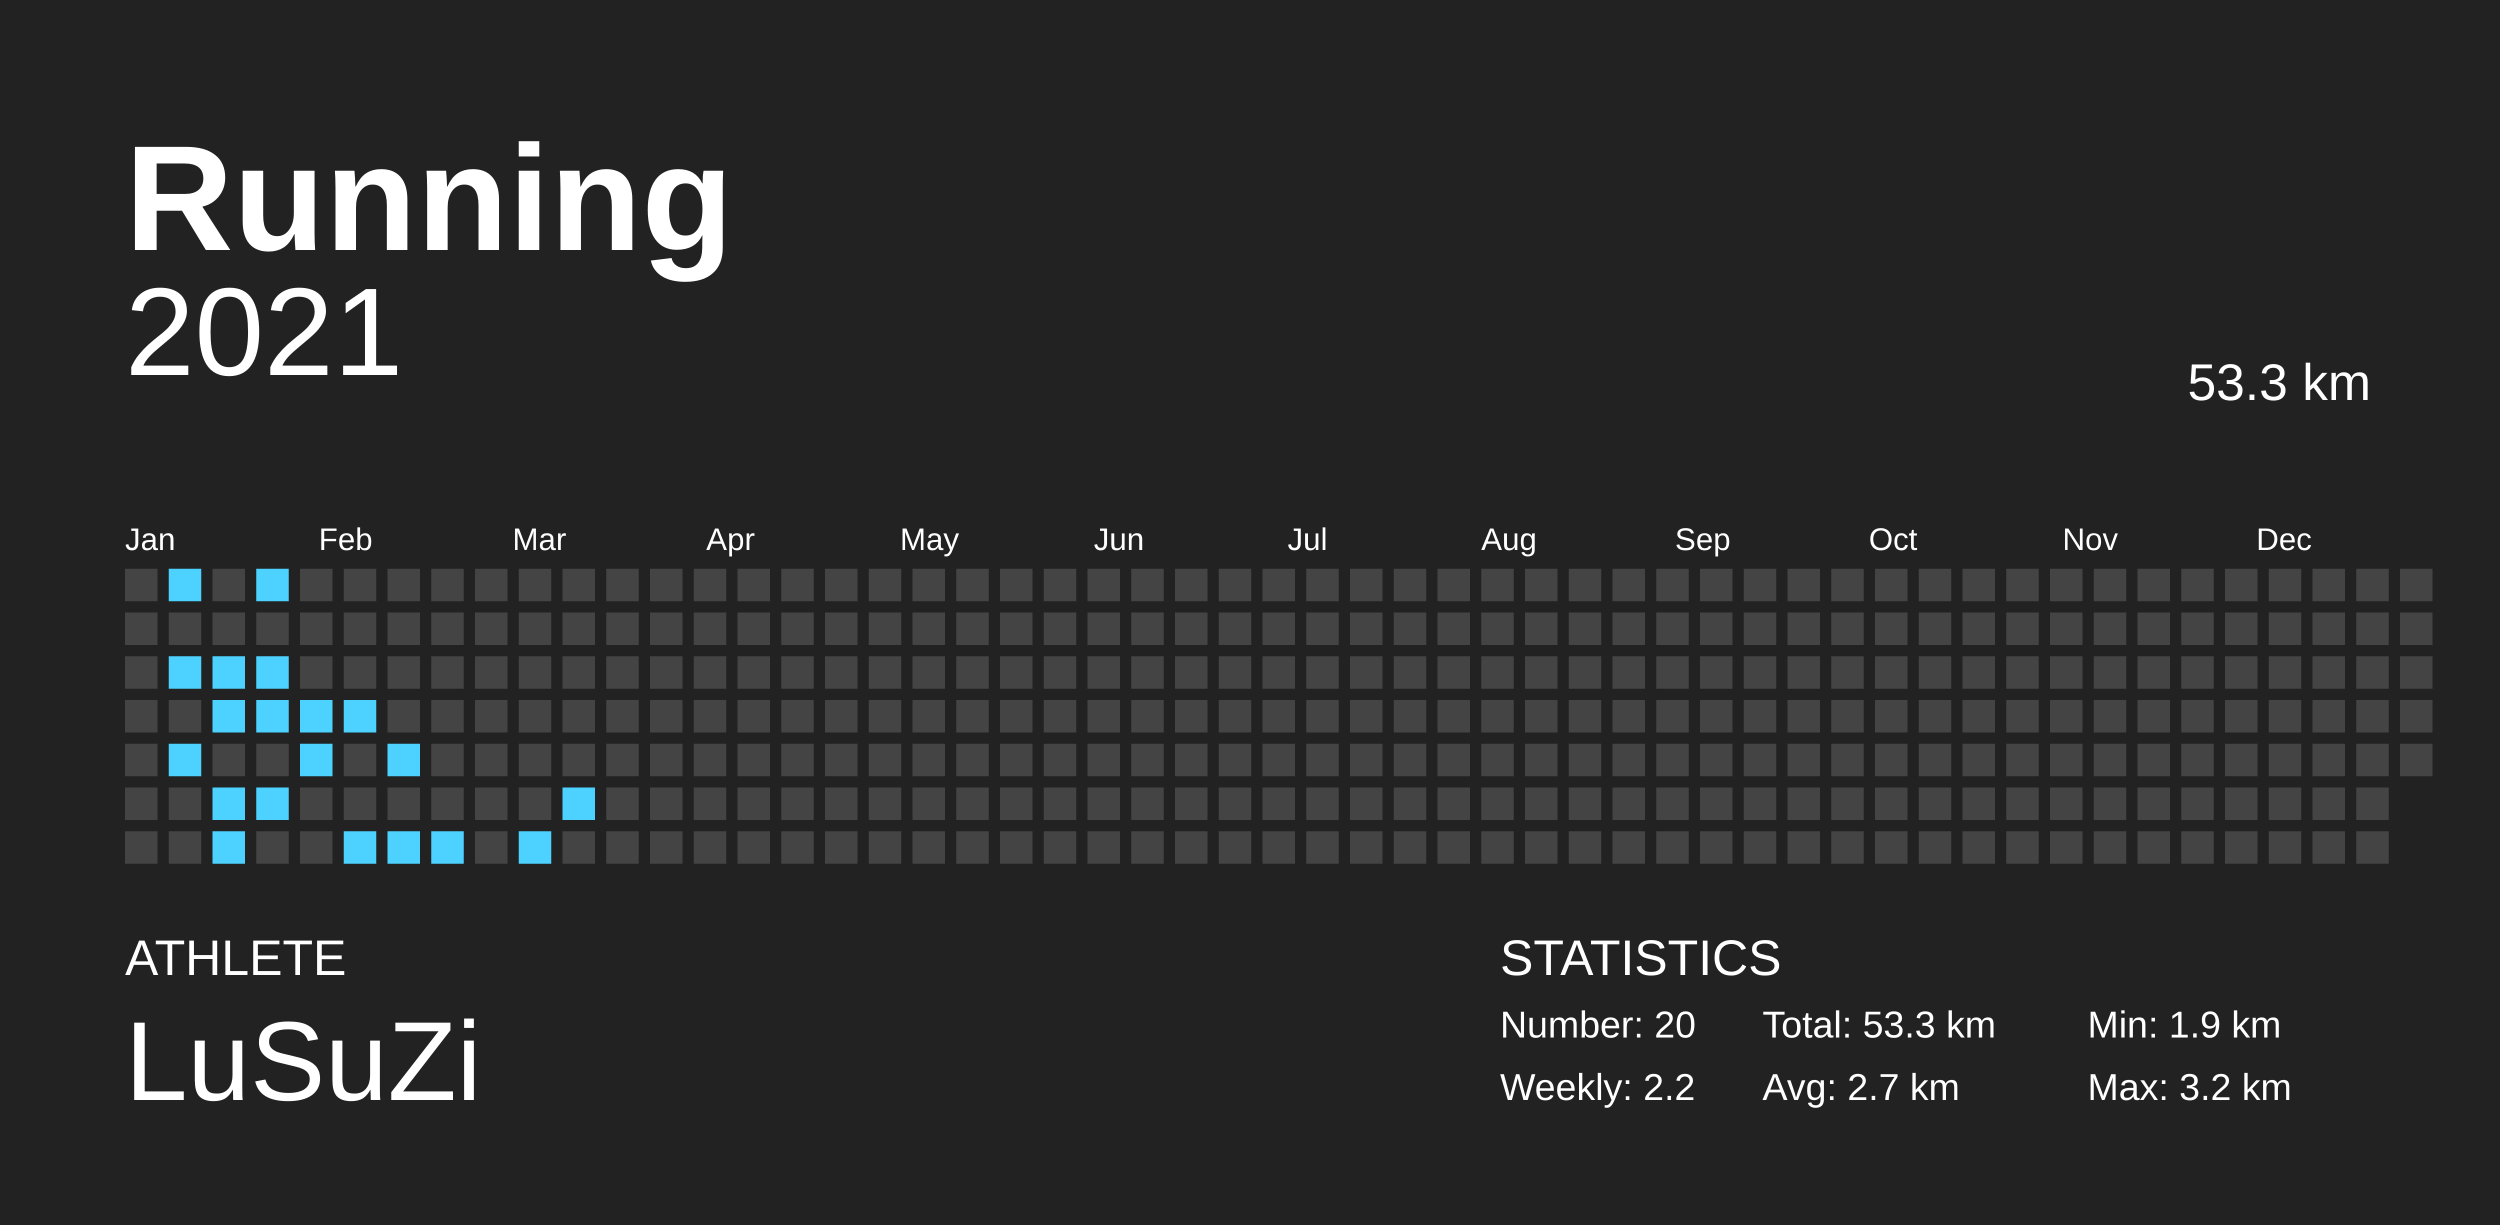
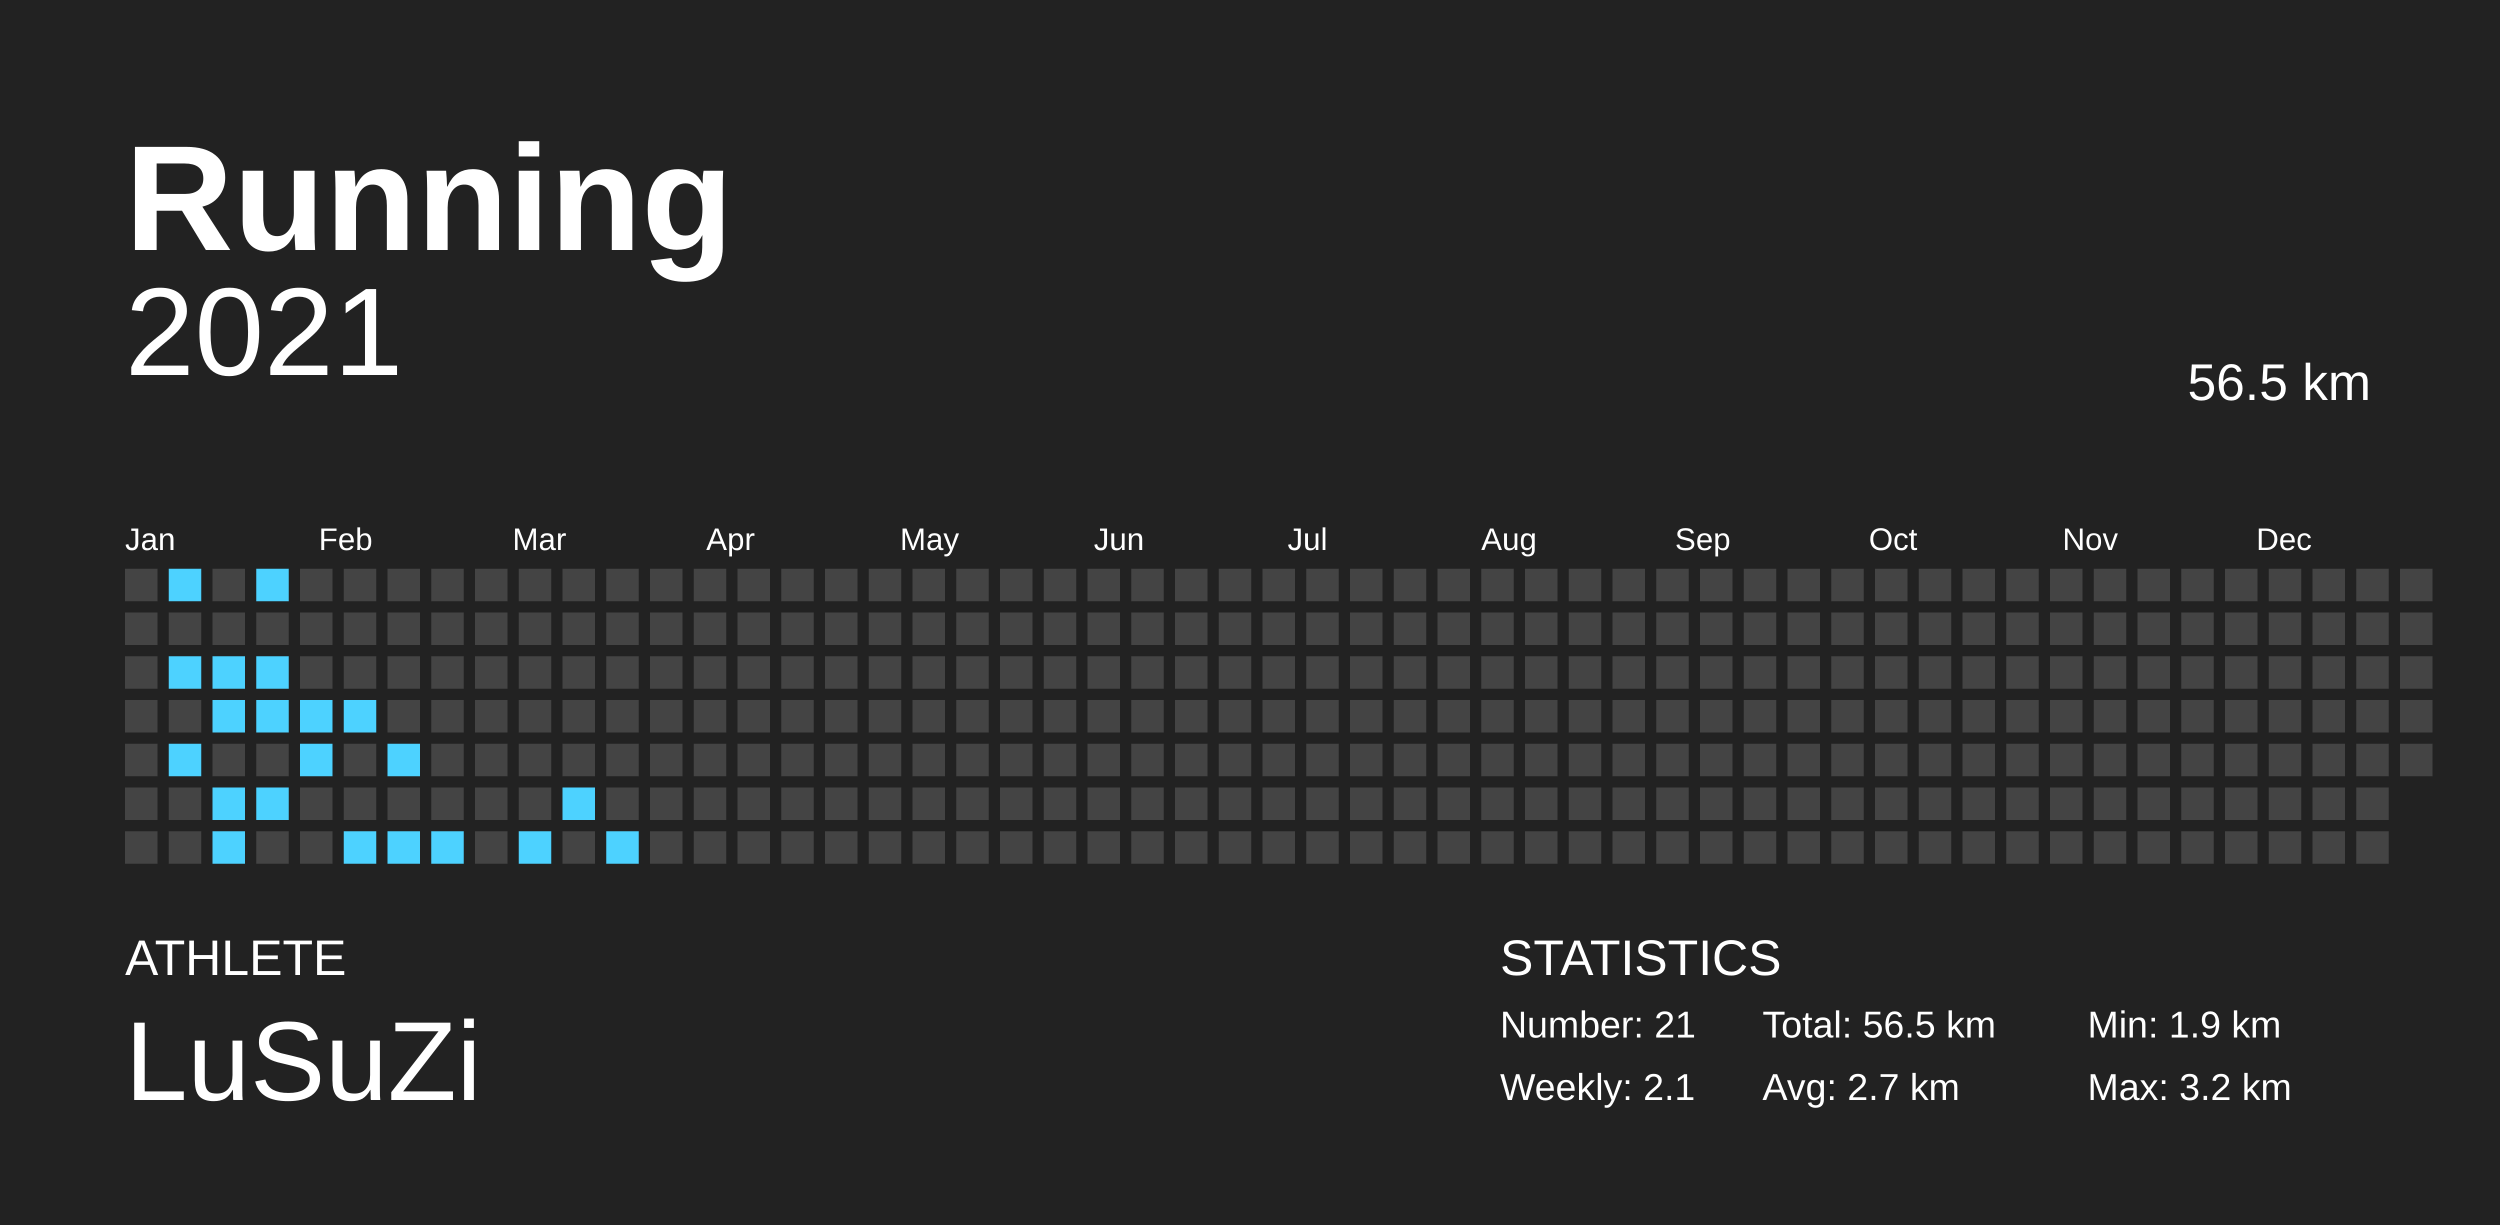
<svg xmlns="http://www.w3.org/2000/svg" baseProfile="full" height="98mm" version="1.1" viewBox="0,0,200,98" width="200mm">
  <defs />
  <rect fill="#222222" height="98" width="200" x="0" y="0" />
  <text fill="#FFFFFF" style="font-size:12px; font-family:Arial; font-weight:bold;" x="10" y="20">Running</text>
  <text fill="#FFFFFF" style="font-size:4px; font-family:Arial" x="10" y="78">ATHLETE</text>
  <text fill="#FFFFFF" style="font-size:9px; font-family:Arial" x="10" y="88">LuSuZi</text>
  <text fill="#FFFFFF" style="font-size:4px; font-family:Arial" x="120" y="78">STATISTICS</text>
-   <text fill="#FFFFFF" style="font-size:3px; font-family:Arial" x="120" y="83">Number: 20</text>
-   <text fill="#FFFFFF" style="font-size:3px; font-family:Arial" x="120" y="88">Weekly: 2.2</text>
-   <text fill="#FFFFFF" style="font-size:3px; font-family:Arial" x="141" y="83">Total: 53.3 km</text>
+   <text fill="#FFFFFF" style="font-size:3px; font-family:Arial" x="120" y="83">Number: 21</text>
+   <text fill="#FFFFFF" style="font-size:3px; font-family:Arial" x="120" y="88">Weekly: 2.1</text>
+   <text fill="#FFFFFF" style="font-size:3px; font-family:Arial" x="141" y="83">Total: 56.5 km</text>
  <text fill="#FFFFFF" style="font-size:3px; font-family:Arial" x="141" y="88">Avg: 2.7 km</text>
  <text fill="#FFFFFF" style="font-size:3px; font-family:Arial" x="167" y="83">Min: 1.9 km</text>
  <text fill="#FFFFFF" style="font-size:3px; font-family:Arial" x="167" y="88">Max: 3.2 km</text>
  <text alignment-baseline="hanging" fill="#FFFFFF" style="font-size:10.0px; font-family:Arial;" x="10" y="30">2021</text>
-   <text alignment-baseline="hanging" fill="#FFFFFF" style="font-size:4.125px; font-family:Arial;" x="175" y="32">53.3 km</text>
+   <text alignment-baseline="hanging" fill="#FFFFFF" style="font-size:4.125px; font-family:Arial;" x="175" y="32">56.5 km</text>
  <text fill="#FFFFFF" style="font-size:2.5px; font-family:Arial" x="10.0" y="44">Jan</text>
  <text fill="#FFFFFF" style="font-size:2.5px; font-family:Arial" x="25.5" y="44">Feb</text>
  <text fill="#FFFFFF" style="font-size:2.5px; font-family:Arial" x="41.0" y="44">Mar</text>
  <text fill="#FFFFFF" style="font-size:2.5px; font-family:Arial" x="56.5" y="44">Apr</text>
  <text fill="#FFFFFF" style="font-size:2.5px; font-family:Arial" x="72.0" y="44">May</text>
  <text fill="#FFFFFF" style="font-size:2.5px; font-family:Arial" x="87.5" y="44">Jun</text>
  <text fill="#FFFFFF" style="font-size:2.5px; font-family:Arial" x="103.0" y="44">Jul</text>
  <text fill="#FFFFFF" style="font-size:2.5px; font-family:Arial" x="118.5" y="44">Aug</text>
  <text fill="#FFFFFF" style="font-size:2.5px; font-family:Arial" x="134.0" y="44">Sep</text>
  <text fill="#FFFFFF" style="font-size:2.5px; font-family:Arial" x="149.5" y="44">Oct</text>
  <text fill="#FFFFFF" style="font-size:2.5px; font-family:Arial" x="165.0" y="44">Nov</text>
  <text fill="#FFFFFF" style="font-size:2.5px; font-family:Arial" x="180.5" y="44">Dec</text>
  <rect fill="#444444" height="2.6" width="2.6" x="10.0" y="45.5" />
  <rect fill="#444444" height="2.6" width="2.6" x="10.0" y="49.0" />
  <rect fill="#444444" height="2.6" width="2.6" x="10.0" y="52.5" />
  <rect fill="#444444" height="2.6" width="2.6" x="10.0" y="56.0" />
  <rect fill="#444444" height="2.6" width="2.6" x="10.0" y="59.5" />
  <rect fill="#444444" height="2.6" width="2.6" x="10.0" y="63.0" />
  <rect fill="#444444" height="2.6" width="2.6" x="10.0" y="66.5" />
  <rect fill="#4dd2ff" height="2.6" width="2.6" x="13.5" y="45.5" />
  <rect fill="#444444" height="2.6" width="2.6" x="13.5" y="49.0" />
  <rect fill="#4dd2ff" height="2.6" width="2.6" x="13.5" y="52.5" />
  <rect fill="#444444" height="2.6" width="2.6" x="13.5" y="56.0" />
  <rect fill="#4dd2ff" height="2.6" width="2.6" x="13.5" y="59.5" />
  <rect fill="#444444" height="2.6" width="2.6" x="13.5" y="63.0" />
  <rect fill="#444444" height="2.6" width="2.6" x="13.5" y="66.5" />
  <rect fill="#444444" height="2.6" width="2.6" x="17.0" y="45.5" />
  <rect fill="#444444" height="2.6" width="2.6" x="17.0" y="49.0" />
  <rect fill="#4dd2ff" height="2.6" width="2.6" x="17.0" y="52.5" />
  <rect fill="#4dd2ff" height="2.6" width="2.6" x="17.0" y="56.0" />
  <rect fill="#444444" height="2.6" width="2.6" x="17.0" y="59.5" />
  <rect fill="#4dd2ff" height="2.6" width="2.6" x="17.0" y="63.0" />
  <rect fill="#4dd2ff" height="2.6" width="2.6" x="17.0" y="66.5" />
  <rect fill="#4dd2ff" height="2.6" width="2.6" x="20.5" y="45.5" />
  <rect fill="#444444" height="2.6" width="2.6" x="20.5" y="49.0" />
  <rect fill="#4dd2ff" height="2.6" width="2.6" x="20.5" y="52.5" />
  <rect fill="#4dd2ff" height="2.6" width="2.6" x="20.5" y="56.0" />
  <rect fill="#444444" height="2.6" width="2.6" x="20.5" y="59.5" />
  <rect fill="#4dd2ff" height="2.6" width="2.6" x="20.5" y="63.0" />
  <rect fill="#444444" height="2.6" width="2.6" x="20.5" y="66.5" />
  <rect fill="#444444" height="2.6" width="2.6" x="24.0" y="45.5" />
  <rect fill="#444444" height="2.6" width="2.6" x="24.0" y="49.0" />
  <rect fill="#444444" height="2.6" width="2.6" x="24.0" y="52.5" />
  <rect fill="#4dd2ff" height="2.6" width="2.6" x="24.0" y="56.0" />
  <rect fill="#4dd2ff" height="2.6" width="2.6" x="24.0" y="59.5" />
  <rect fill="#444444" height="2.6" width="2.6" x="24.0" y="63.0" />
  <rect fill="#444444" height="2.6" width="2.6" x="24.0" y="66.5" />
  <rect fill="#444444" height="2.6" width="2.6" x="27.5" y="45.5" />
  <rect fill="#444444" height="2.6" width="2.6" x="27.5" y="49.0" />
  <rect fill="#444444" height="2.6" width="2.6" x="27.5" y="52.5" />
  <rect fill="#4dd2ff" height="2.6" width="2.6" x="27.5" y="56.0" />
  <rect fill="#444444" height="2.6" width="2.6" x="27.5" y="59.5" />
  <rect fill="#444444" height="2.6" width="2.6" x="27.5" y="63.0" />
  <rect fill="#4dd2ff" height="2.6" width="2.6" x="27.5" y="66.5" />
  <rect fill="#444444" height="2.6" width="2.6" x="31.0" y="45.5" />
  <rect fill="#444444" height="2.6" width="2.6" x="31.0" y="49.0" />
  <rect fill="#444444" height="2.6" width="2.6" x="31.0" y="52.5" />
  <rect fill="#444444" height="2.6" width="2.6" x="31.0" y="56.0" />
  <rect fill="#4dd2ff" height="2.6" width="2.6" x="31.0" y="59.5" />
  <rect fill="#444444" height="2.6" width="2.6" x="31.0" y="63.0" />
  <rect fill="#4dd2ff" height="2.6" width="2.6" x="31.0" y="66.5" />
  <rect fill="#444444" height="2.6" width="2.6" x="34.5" y="45.5" />
  <rect fill="#444444" height="2.6" width="2.6" x="34.5" y="49.0" />
  <rect fill="#444444" height="2.6" width="2.6" x="34.5" y="52.5" />
  <rect fill="#444444" height="2.6" width="2.6" x="34.5" y="56.0" />
  <rect fill="#444444" height="2.6" width="2.6" x="34.5" y="59.5" />
  <rect fill="#444444" height="2.6" width="2.6" x="34.5" y="63.0" />
  <rect fill="#4dd2ff" height="2.6" width="2.6" x="34.5" y="66.5" />
  <rect fill="#444444" height="2.6" width="2.6" x="38.0" y="45.5" />
  <rect fill="#444444" height="2.6" width="2.6" x="38.0" y="49.0" />
  <rect fill="#444444" height="2.6" width="2.6" x="38.0" y="52.5" />
  <rect fill="#444444" height="2.6" width="2.6" x="38.0" y="56.0" />
  <rect fill="#444444" height="2.6" width="2.6" x="38.0" y="59.5" />
  <rect fill="#444444" height="2.6" width="2.6" x="38.0" y="63.0" />
  <rect fill="#444444" height="2.6" width="2.6" x="38.0" y="66.5" />
  <rect fill="#444444" height="2.6" width="2.6" x="41.5" y="45.5" />
  <rect fill="#444444" height="2.6" width="2.6" x="41.5" y="49.0" />
  <rect fill="#444444" height="2.6" width="2.6" x="41.5" y="52.5" />
  <rect fill="#444444" height="2.6" width="2.6" x="41.5" y="56.0" />
  <rect fill="#444444" height="2.6" width="2.6" x="41.5" y="59.5" />
  <rect fill="#444444" height="2.6" width="2.6" x="41.5" y="63.0" />
  <rect fill="#4dd2ff" height="2.6" width="2.6" x="41.5" y="66.5" />
  <rect fill="#444444" height="2.6" width="2.6" x="45.0" y="45.5" />
  <rect fill="#444444" height="2.6" width="2.6" x="45.0" y="49.0" />
  <rect fill="#444444" height="2.6" width="2.6" x="45.0" y="52.5" />
  <rect fill="#444444" height="2.6" width="2.6" x="45.0" y="56.0" />
  <rect fill="#444444" height="2.6" width="2.6" x="45.0" y="59.5" />
  <rect fill="#4dd2ff" height="2.6" width="2.6" x="45.0" y="63.0" />
  <rect fill="#444444" height="2.6" width="2.6" x="45.0" y="66.5" />
  <rect fill="#444444" height="2.6" width="2.6" x="48.5" y="45.5" />
  <rect fill="#444444" height="2.6" width="2.6" x="48.5" y="49.0" />
  <rect fill="#444444" height="2.6" width="2.6" x="48.5" y="52.5" />
  <rect fill="#444444" height="2.6" width="2.6" x="48.5" y="56.0" />
  <rect fill="#444444" height="2.6" width="2.6" x="48.5" y="59.5" />
  <rect fill="#444444" height="2.6" width="2.6" x="48.5" y="63.0" />
-   <rect fill="#444444" height="2.6" width="2.6" x="48.5" y="66.5" />
+   <rect fill="#4dd2ff" height="2.6" width="2.6" x="48.5" y="66.5" />
  <rect fill="#444444" height="2.6" width="2.6" x="52.0" y="45.5" />
  <rect fill="#444444" height="2.6" width="2.6" x="52.0" y="49.0" />
  <rect fill="#444444" height="2.6" width="2.6" x="52.0" y="52.5" />
  <rect fill="#444444" height="2.6" width="2.6" x="52.0" y="56.0" />
  <rect fill="#444444" height="2.6" width="2.6" x="52.0" y="59.5" />
  <rect fill="#444444" height="2.6" width="2.6" x="52.0" y="63.0" />
  <rect fill="#444444" height="2.6" width="2.6" x="52.0" y="66.5" />
  <rect fill="#444444" height="2.6" width="2.6" x="55.5" y="45.5" />
  <rect fill="#444444" height="2.6" width="2.6" x="55.5" y="49.0" />
  <rect fill="#444444" height="2.6" width="2.6" x="55.5" y="52.5" />
  <rect fill="#444444" height="2.6" width="2.6" x="55.5" y="56.0" />
  <rect fill="#444444" height="2.6" width="2.6" x="55.5" y="59.5" />
  <rect fill="#444444" height="2.6" width="2.6" x="55.5" y="63.0" />
  <rect fill="#444444" height="2.6" width="2.6" x="55.5" y="66.5" />
  <rect fill="#444444" height="2.6" width="2.6" x="59.0" y="45.5" />
  <rect fill="#444444" height="2.6" width="2.6" x="59.0" y="49.0" />
  <rect fill="#444444" height="2.6" width="2.6" x="59.0" y="52.5" />
  <rect fill="#444444" height="2.6" width="2.6" x="59.0" y="56.0" />
  <rect fill="#444444" height="2.6" width="2.6" x="59.0" y="59.5" />
  <rect fill="#444444" height="2.6" width="2.6" x="59.0" y="63.0" />
  <rect fill="#444444" height="2.6" width="2.6" x="59.0" y="66.5" />
  <rect fill="#444444" height="2.6" width="2.6" x="62.5" y="45.5" />
  <rect fill="#444444" height="2.6" width="2.6" x="62.5" y="49.0" />
  <rect fill="#444444" height="2.6" width="2.6" x="62.5" y="52.5" />
  <rect fill="#444444" height="2.6" width="2.6" x="62.5" y="56.0" />
  <rect fill="#444444" height="2.6" width="2.6" x="62.5" y="59.5" />
  <rect fill="#444444" height="2.6" width="2.6" x="62.5" y="63.0" />
  <rect fill="#444444" height="2.6" width="2.6" x="62.5" y="66.5" />
  <rect fill="#444444" height="2.6" width="2.6" x="66.0" y="45.5" />
  <rect fill="#444444" height="2.6" width="2.6" x="66.0" y="49.0" />
  <rect fill="#444444" height="2.6" width="2.6" x="66.0" y="52.5" />
  <rect fill="#444444" height="2.6" width="2.6" x="66.0" y="56.0" />
  <rect fill="#444444" height="2.6" width="2.6" x="66.0" y="59.5" />
  <rect fill="#444444" height="2.6" width="2.6" x="66.0" y="63.0" />
  <rect fill="#444444" height="2.6" width="2.6" x="66.0" y="66.5" />
  <rect fill="#444444" height="2.6" width="2.6" x="69.5" y="45.5" />
  <rect fill="#444444" height="2.6" width="2.6" x="69.5" y="49.0" />
  <rect fill="#444444" height="2.6" width="2.6" x="69.5" y="52.5" />
  <rect fill="#444444" height="2.6" width="2.6" x="69.5" y="56.0" />
  <rect fill="#444444" height="2.6" width="2.6" x="69.5" y="59.5" />
  <rect fill="#444444" height="2.6" width="2.6" x="69.5" y="63.0" />
  <rect fill="#444444" height="2.6" width="2.6" x="69.5" y="66.5" />
  <rect fill="#444444" height="2.6" width="2.6" x="73.0" y="45.5" />
  <rect fill="#444444" height="2.6" width="2.6" x="73.0" y="49.0" />
  <rect fill="#444444" height="2.6" width="2.6" x="73.0" y="52.5" />
  <rect fill="#444444" height="2.6" width="2.6" x="73.0" y="56.0" />
  <rect fill="#444444" height="2.6" width="2.6" x="73.0" y="59.5" />
  <rect fill="#444444" height="2.6" width="2.6" x="73.0" y="63.0" />
  <rect fill="#444444" height="2.6" width="2.6" x="73.0" y="66.5" />
  <rect fill="#444444" height="2.6" width="2.6" x="76.5" y="45.5" />
  <rect fill="#444444" height="2.6" width="2.6" x="76.5" y="49.0" />
  <rect fill="#444444" height="2.6" width="2.6" x="76.5" y="52.5" />
  <rect fill="#444444" height="2.6" width="2.6" x="76.5" y="56.0" />
  <rect fill="#444444" height="2.6" width="2.6" x="76.5" y="59.5" />
  <rect fill="#444444" height="2.6" width="2.6" x="76.5" y="63.0" />
  <rect fill="#444444" height="2.6" width="2.6" x="76.5" y="66.5" />
  <rect fill="#444444" height="2.6" width="2.6" x="80.0" y="45.5" />
  <rect fill="#444444" height="2.6" width="2.6" x="80.0" y="49.0" />
  <rect fill="#444444" height="2.6" width="2.6" x="80.0" y="52.5" />
  <rect fill="#444444" height="2.6" width="2.6" x="80.0" y="56.0" />
  <rect fill="#444444" height="2.6" width="2.6" x="80.0" y="59.5" />
  <rect fill="#444444" height="2.6" width="2.6" x="80.0" y="63.0" />
  <rect fill="#444444" height="2.6" width="2.6" x="80.0" y="66.5" />
  <rect fill="#444444" height="2.6" width="2.6" x="83.5" y="45.5" />
  <rect fill="#444444" height="2.6" width="2.6" x="83.5" y="49.0" />
  <rect fill="#444444" height="2.6" width="2.6" x="83.5" y="52.5" />
  <rect fill="#444444" height="2.6" width="2.6" x="83.5" y="56.0" />
  <rect fill="#444444" height="2.6" width="2.6" x="83.5" y="59.5" />
  <rect fill="#444444" height="2.6" width="2.6" x="83.5" y="63.0" />
  <rect fill="#444444" height="2.6" width="2.6" x="83.5" y="66.5" />
  <rect fill="#444444" height="2.6" width="2.6" x="87.0" y="45.5" />
  <rect fill="#444444" height="2.6" width="2.6" x="87.0" y="49.0" />
  <rect fill="#444444" height="2.6" width="2.6" x="87.0" y="52.5" />
  <rect fill="#444444" height="2.6" width="2.6" x="87.0" y="56.0" />
  <rect fill="#444444" height="2.6" width="2.6" x="87.0" y="59.5" />
  <rect fill="#444444" height="2.6" width="2.6" x="87.0" y="63.0" />
  <rect fill="#444444" height="2.6" width="2.6" x="87.0" y="66.5" />
  <rect fill="#444444" height="2.6" width="2.6" x="90.5" y="45.5" />
  <rect fill="#444444" height="2.6" width="2.6" x="90.5" y="49.0" />
  <rect fill="#444444" height="2.6" width="2.6" x="90.5" y="52.5" />
  <rect fill="#444444" height="2.6" width="2.6" x="90.5" y="56.0" />
  <rect fill="#444444" height="2.6" width="2.6" x="90.5" y="59.5" />
  <rect fill="#444444" height="2.6" width="2.6" x="90.5" y="63.0" />
  <rect fill="#444444" height="2.6" width="2.6" x="90.5" y="66.5" />
  <rect fill="#444444" height="2.6" width="2.6" x="94.0" y="45.5" />
  <rect fill="#444444" height="2.6" width="2.6" x="94.0" y="49.0" />
  <rect fill="#444444" height="2.6" width="2.6" x="94.0" y="52.5" />
  <rect fill="#444444" height="2.6" width="2.6" x="94.0" y="56.0" />
  <rect fill="#444444" height="2.6" width="2.6" x="94.0" y="59.5" />
  <rect fill="#444444" height="2.6" width="2.6" x="94.0" y="63.0" />
  <rect fill="#444444" height="2.6" width="2.6" x="94.0" y="66.5" />
  <rect fill="#444444" height="2.6" width="2.6" x="97.5" y="45.5" />
  <rect fill="#444444" height="2.6" width="2.6" x="97.5" y="49.0" />
  <rect fill="#444444" height="2.6" width="2.6" x="97.5" y="52.5" />
  <rect fill="#444444" height="2.6" width="2.6" x="97.5" y="56.0" />
  <rect fill="#444444" height="2.6" width="2.6" x="97.5" y="59.5" />
  <rect fill="#444444" height="2.6" width="2.6" x="97.5" y="63.0" />
  <rect fill="#444444" height="2.6" width="2.6" x="97.5" y="66.5" />
  <rect fill="#444444" height="2.6" width="2.6" x="101.0" y="45.5" />
  <rect fill="#444444" height="2.6" width="2.6" x="101.0" y="49.0" />
  <rect fill="#444444" height="2.6" width="2.6" x="101.0" y="52.5" />
  <rect fill="#444444" height="2.6" width="2.6" x="101.0" y="56.0" />
  <rect fill="#444444" height="2.6" width="2.6" x="101.0" y="59.5" />
  <rect fill="#444444" height="2.6" width="2.6" x="101.0" y="63.0" />
  <rect fill="#444444" height="2.6" width="2.6" x="101.0" y="66.5" />
  <rect fill="#444444" height="2.6" width="2.6" x="104.5" y="45.5" />
  <rect fill="#444444" height="2.6" width="2.6" x="104.5" y="49.0" />
  <rect fill="#444444" height="2.6" width="2.6" x="104.5" y="52.5" />
  <rect fill="#444444" height="2.6" width="2.6" x="104.5" y="56.0" />
  <rect fill="#444444" height="2.6" width="2.6" x="104.5" y="59.5" />
  <rect fill="#444444" height="2.6" width="2.6" x="104.5" y="63.0" />
  <rect fill="#444444" height="2.6" width="2.6" x="104.5" y="66.5" />
  <rect fill="#444444" height="2.6" width="2.6" x="108.0" y="45.5" />
  <rect fill="#444444" height="2.6" width="2.6" x="108.0" y="49.0" />
  <rect fill="#444444" height="2.6" width="2.6" x="108.0" y="52.5" />
  <rect fill="#444444" height="2.6" width="2.6" x="108.0" y="56.0" />
  <rect fill="#444444" height="2.6" width="2.6" x="108.0" y="59.5" />
  <rect fill="#444444" height="2.6" width="2.6" x="108.0" y="63.0" />
  <rect fill="#444444" height="2.6" width="2.6" x="108.0" y="66.5" />
  <rect fill="#444444" height="2.6" width="2.6" x="111.5" y="45.5" />
  <rect fill="#444444" height="2.6" width="2.6" x="111.5" y="49.0" />
  <rect fill="#444444" height="2.6" width="2.6" x="111.5" y="52.5" />
  <rect fill="#444444" height="2.6" width="2.6" x="111.5" y="56.0" />
  <rect fill="#444444" height="2.6" width="2.6" x="111.5" y="59.5" />
  <rect fill="#444444" height="2.6" width="2.6" x="111.5" y="63.0" />
  <rect fill="#444444" height="2.6" width="2.6" x="111.5" y="66.5" />
  <rect fill="#444444" height="2.6" width="2.6" x="115.0" y="45.5" />
  <rect fill="#444444" height="2.6" width="2.6" x="115.0" y="49.0" />
  <rect fill="#444444" height="2.6" width="2.6" x="115.0" y="52.5" />
  <rect fill="#444444" height="2.6" width="2.6" x="115.0" y="56.0" />
  <rect fill="#444444" height="2.6" width="2.6" x="115.0" y="59.5" />
  <rect fill="#444444" height="2.6" width="2.6" x="115.0" y="63.0" />
  <rect fill="#444444" height="2.6" width="2.6" x="115.0" y="66.5" />
  <rect fill="#444444" height="2.6" width="2.6" x="118.5" y="45.5" />
  <rect fill="#444444" height="2.6" width="2.6" x="118.5" y="49.0" />
  <rect fill="#444444" height="2.6" width="2.6" x="118.5" y="52.5" />
  <rect fill="#444444" height="2.6" width="2.6" x="118.5" y="56.0" />
  <rect fill="#444444" height="2.6" width="2.6" x="118.5" y="59.5" />
  <rect fill="#444444" height="2.6" width="2.6" x="118.5" y="63.0" />
  <rect fill="#444444" height="2.6" width="2.6" x="118.5" y="66.5" />
  <rect fill="#444444" height="2.6" width="2.6" x="122.0" y="45.5" />
  <rect fill="#444444" height="2.6" width="2.6" x="122.0" y="49.0" />
  <rect fill="#444444" height="2.6" width="2.6" x="122.0" y="52.5" />
  <rect fill="#444444" height="2.6" width="2.6" x="122.0" y="56.0" />
  <rect fill="#444444" height="2.6" width="2.6" x="122.0" y="59.5" />
  <rect fill="#444444" height="2.6" width="2.6" x="122.0" y="63.0" />
  <rect fill="#444444" height="2.6" width="2.6" x="122.0" y="66.5" />
  <rect fill="#444444" height="2.6" width="2.6" x="125.5" y="45.5" />
  <rect fill="#444444" height="2.6" width="2.6" x="125.5" y="49.0" />
  <rect fill="#444444" height="2.6" width="2.6" x="125.5" y="52.5" />
  <rect fill="#444444" height="2.6" width="2.6" x="125.5" y="56.0" />
  <rect fill="#444444" height="2.6" width="2.6" x="125.5" y="59.5" />
  <rect fill="#444444" height="2.6" width="2.6" x="125.5" y="63.0" />
  <rect fill="#444444" height="2.6" width="2.6" x="125.5" y="66.5" />
  <rect fill="#444444" height="2.6" width="2.6" x="129.0" y="45.5" />
  <rect fill="#444444" height="2.6" width="2.6" x="129.0" y="49.0" />
  <rect fill="#444444" height="2.6" width="2.6" x="129.0" y="52.5" />
  <rect fill="#444444" height="2.6" width="2.6" x="129.0" y="56.0" />
  <rect fill="#444444" height="2.6" width="2.6" x="129.0" y="59.5" />
  <rect fill="#444444" height="2.6" width="2.6" x="129.0" y="63.0" />
  <rect fill="#444444" height="2.6" width="2.6" x="129.0" y="66.5" />
  <rect fill="#444444" height="2.6" width="2.6" x="132.5" y="45.5" />
  <rect fill="#444444" height="2.6" width="2.6" x="132.5" y="49.0" />
  <rect fill="#444444" height="2.6" width="2.6" x="132.5" y="52.5" />
  <rect fill="#444444" height="2.6" width="2.6" x="132.5" y="56.0" />
  <rect fill="#444444" height="2.6" width="2.6" x="132.5" y="59.5" />
  <rect fill="#444444" height="2.6" width="2.6" x="132.5" y="63.0" />
  <rect fill="#444444" height="2.6" width="2.6" x="132.5" y="66.5" />
  <rect fill="#444444" height="2.6" width="2.6" x="136.0" y="45.5" />
  <rect fill="#444444" height="2.6" width="2.6" x="136.0" y="49.0" />
  <rect fill="#444444" height="2.6" width="2.6" x="136.0" y="52.5" />
  <rect fill="#444444" height="2.6" width="2.6" x="136.0" y="56.0" />
  <rect fill="#444444" height="2.6" width="2.6" x="136.0" y="59.5" />
  <rect fill="#444444" height="2.6" width="2.6" x="136.0" y="63.0" />
  <rect fill="#444444" height="2.6" width="2.6" x="136.0" y="66.5" />
  <rect fill="#444444" height="2.6" width="2.6" x="139.5" y="45.5" />
  <rect fill="#444444" height="2.6" width="2.6" x="139.5" y="49.0" />
  <rect fill="#444444" height="2.6" width="2.6" x="139.5" y="52.5" />
  <rect fill="#444444" height="2.6" width="2.6" x="139.5" y="56.0" />
  <rect fill="#444444" height="2.6" width="2.6" x="139.5" y="59.5" />
  <rect fill="#444444" height="2.6" width="2.6" x="139.5" y="63.0" />
  <rect fill="#444444" height="2.6" width="2.6" x="139.5" y="66.5" />
  <rect fill="#444444" height="2.6" width="2.6" x="143.0" y="45.5" />
  <rect fill="#444444" height="2.6" width="2.6" x="143.0" y="49.0" />
  <rect fill="#444444" height="2.6" width="2.6" x="143.0" y="52.5" />
  <rect fill="#444444" height="2.6" width="2.6" x="143.0" y="56.0" />
  <rect fill="#444444" height="2.6" width="2.6" x="143.0" y="59.5" />
  <rect fill="#444444" height="2.6" width="2.6" x="143.0" y="63.0" />
  <rect fill="#444444" height="2.6" width="2.6" x="143.0" y="66.5" />
  <rect fill="#444444" height="2.6" width="2.6" x="146.5" y="45.5" />
  <rect fill="#444444" height="2.6" width="2.6" x="146.5" y="49.0" />
  <rect fill="#444444" height="2.6" width="2.6" x="146.5" y="52.5" />
  <rect fill="#444444" height="2.6" width="2.6" x="146.5" y="56.0" />
  <rect fill="#444444" height="2.6" width="2.6" x="146.5" y="59.5" />
  <rect fill="#444444" height="2.6" width="2.6" x="146.5" y="63.0" />
  <rect fill="#444444" height="2.6" width="2.6" x="146.5" y="66.5" />
  <rect fill="#444444" height="2.6" width="2.6" x="150.0" y="45.5" />
  <rect fill="#444444" height="2.6" width="2.6" x="150.0" y="49.0" />
  <rect fill="#444444" height="2.6" width="2.6" x="150.0" y="52.5" />
  <rect fill="#444444" height="2.6" width="2.6" x="150.0" y="56.0" />
  <rect fill="#444444" height="2.6" width="2.6" x="150.0" y="59.5" />
  <rect fill="#444444" height="2.6" width="2.6" x="150.0" y="63.0" />
  <rect fill="#444444" height="2.6" width="2.6" x="150.0" y="66.5" />
  <rect fill="#444444" height="2.6" width="2.6" x="153.5" y="45.5" />
  <rect fill="#444444" height="2.6" width="2.6" x="153.5" y="49.0" />
  <rect fill="#444444" height="2.6" width="2.6" x="153.5" y="52.5" />
  <rect fill="#444444" height="2.6" width="2.6" x="153.5" y="56.0" />
  <rect fill="#444444" height="2.6" width="2.6" x="153.5" y="59.5" />
  <rect fill="#444444" height="2.6" width="2.6" x="153.5" y="63.0" />
  <rect fill="#444444" height="2.6" width="2.6" x="153.5" y="66.5" />
  <rect fill="#444444" height="2.6" width="2.6" x="157.0" y="45.5" />
  <rect fill="#444444" height="2.6" width="2.6" x="157.0" y="49.0" />
  <rect fill="#444444" height="2.6" width="2.6" x="157.0" y="52.5" />
  <rect fill="#444444" height="2.6" width="2.6" x="157.0" y="56.0" />
  <rect fill="#444444" height="2.6" width="2.6" x="157.0" y="59.5" />
  <rect fill="#444444" height="2.6" width="2.6" x="157.0" y="63.0" />
  <rect fill="#444444" height="2.6" width="2.6" x="157.0" y="66.5" />
  <rect fill="#444444" height="2.6" width="2.6" x="160.5" y="45.5" />
  <rect fill="#444444" height="2.6" width="2.6" x="160.5" y="49.0" />
  <rect fill="#444444" height="2.6" width="2.6" x="160.5" y="52.5" />
  <rect fill="#444444" height="2.6" width="2.6" x="160.5" y="56.0" />
  <rect fill="#444444" height="2.6" width="2.6" x="160.5" y="59.5" />
  <rect fill="#444444" height="2.6" width="2.6" x="160.5" y="63.0" />
  <rect fill="#444444" height="2.6" width="2.6" x="160.5" y="66.5" />
  <rect fill="#444444" height="2.6" width="2.6" x="164.0" y="45.5" />
  <rect fill="#444444" height="2.6" width="2.6" x="164.0" y="49.0" />
  <rect fill="#444444" height="2.6" width="2.6" x="164.0" y="52.5" />
  <rect fill="#444444" height="2.6" width="2.6" x="164.0" y="56.0" />
  <rect fill="#444444" height="2.6" width="2.6" x="164.0" y="59.5" />
  <rect fill="#444444" height="2.6" width="2.6" x="164.0" y="63.0" />
  <rect fill="#444444" height="2.6" width="2.6" x="164.0" y="66.5" />
  <rect fill="#444444" height="2.6" width="2.6" x="167.5" y="45.5" />
  <rect fill="#444444" height="2.6" width="2.6" x="167.5" y="49.0" />
  <rect fill="#444444" height="2.6" width="2.6" x="167.5" y="52.5" />
  <rect fill="#444444" height="2.6" width="2.6" x="167.5" y="56.0" />
  <rect fill="#444444" height="2.6" width="2.6" x="167.5" y="59.5" />
  <rect fill="#444444" height="2.6" width="2.6" x="167.5" y="63.0" />
  <rect fill="#444444" height="2.6" width="2.6" x="167.5" y="66.5" />
  <rect fill="#444444" height="2.6" width="2.6" x="171.0" y="45.5" />
  <rect fill="#444444" height="2.6" width="2.6" x="171.0" y="49.0" />
  <rect fill="#444444" height="2.6" width="2.6" x="171.0" y="52.5" />
  <rect fill="#444444" height="2.6" width="2.6" x="171.0" y="56.0" />
  <rect fill="#444444" height="2.6" width="2.6" x="171.0" y="59.5" />
  <rect fill="#444444" height="2.6" width="2.6" x="171.0" y="63.0" />
  <rect fill="#444444" height="2.6" width="2.6" x="171.0" y="66.5" />
  <rect fill="#444444" height="2.6" width="2.6" x="174.5" y="45.5" />
  <rect fill="#444444" height="2.6" width="2.6" x="174.5" y="49.0" />
  <rect fill="#444444" height="2.6" width="2.6" x="174.5" y="52.5" />
  <rect fill="#444444" height="2.6" width="2.6" x="174.5" y="56.0" />
  <rect fill="#444444" height="2.6" width="2.6" x="174.5" y="59.5" />
  <rect fill="#444444" height="2.6" width="2.6" x="174.5" y="63.0" />
  <rect fill="#444444" height="2.6" width="2.6" x="174.5" y="66.5" />
  <rect fill="#444444" height="2.6" width="2.6" x="178.0" y="45.5" />
  <rect fill="#444444" height="2.6" width="2.6" x="178.0" y="49.0" />
  <rect fill="#444444" height="2.6" width="2.6" x="178.0" y="52.5" />
  <rect fill="#444444" height="2.6" width="2.6" x="178.0" y="56.0" />
  <rect fill="#444444" height="2.6" width="2.6" x="178.0" y="59.5" />
  <rect fill="#444444" height="2.6" width="2.6" x="178.0" y="63.0" />
  <rect fill="#444444" height="2.6" width="2.6" x="178.0" y="66.5" />
  <rect fill="#444444" height="2.6" width="2.6" x="181.5" y="45.5" />
  <rect fill="#444444" height="2.6" width="2.6" x="181.5" y="49.0" />
  <rect fill="#444444" height="2.6" width="2.6" x="181.5" y="52.5" />
  <rect fill="#444444" height="2.6" width="2.6" x="181.5" y="56.0" />
  <rect fill="#444444" height="2.6" width="2.6" x="181.5" y="59.5" />
  <rect fill="#444444" height="2.6" width="2.6" x="181.5" y="63.0" />
  <rect fill="#444444" height="2.6" width="2.6" x="181.5" y="66.5" />
  <rect fill="#444444" height="2.6" width="2.6" x="185.0" y="45.5" />
  <rect fill="#444444" height="2.6" width="2.6" x="185.0" y="49.0" />
  <rect fill="#444444" height="2.6" width="2.6" x="185.0" y="52.5" />
  <rect fill="#444444" height="2.6" width="2.6" x="185.0" y="56.0" />
  <rect fill="#444444" height="2.6" width="2.6" x="185.0" y="59.5" />
  <rect fill="#444444" height="2.6" width="2.6" x="185.0" y="63.0" />
  <rect fill="#444444" height="2.6" width="2.6" x="185.0" y="66.5" />
  <rect fill="#444444" height="2.6" width="2.6" x="188.5" y="45.5" />
  <rect fill="#444444" height="2.6" width="2.6" x="188.5" y="49.0" />
  <rect fill="#444444" height="2.6" width="2.6" x="188.5" y="52.5" />
  <rect fill="#444444" height="2.6" width="2.6" x="188.5" y="56.0" />
  <rect fill="#444444" height="2.6" width="2.6" x="188.5" y="59.5" />
  <rect fill="#444444" height="2.6" width="2.6" x="188.5" y="63.0" />
  <rect fill="#444444" height="2.6" width="2.6" x="188.5" y="66.5" />
  <rect fill="#444444" height="2.6" width="2.6" x="192.0" y="45.5" />
  <rect fill="#444444" height="2.6" width="2.6" x="192.0" y="49.0" />
  <rect fill="#444444" height="2.6" width="2.6" x="192.0" y="52.5" />
  <rect fill="#444444" height="2.6" width="2.6" x="192.0" y="56.0" />
  <rect fill="#444444" height="2.6" width="2.6" x="192.0" y="59.5" />
</svg>
